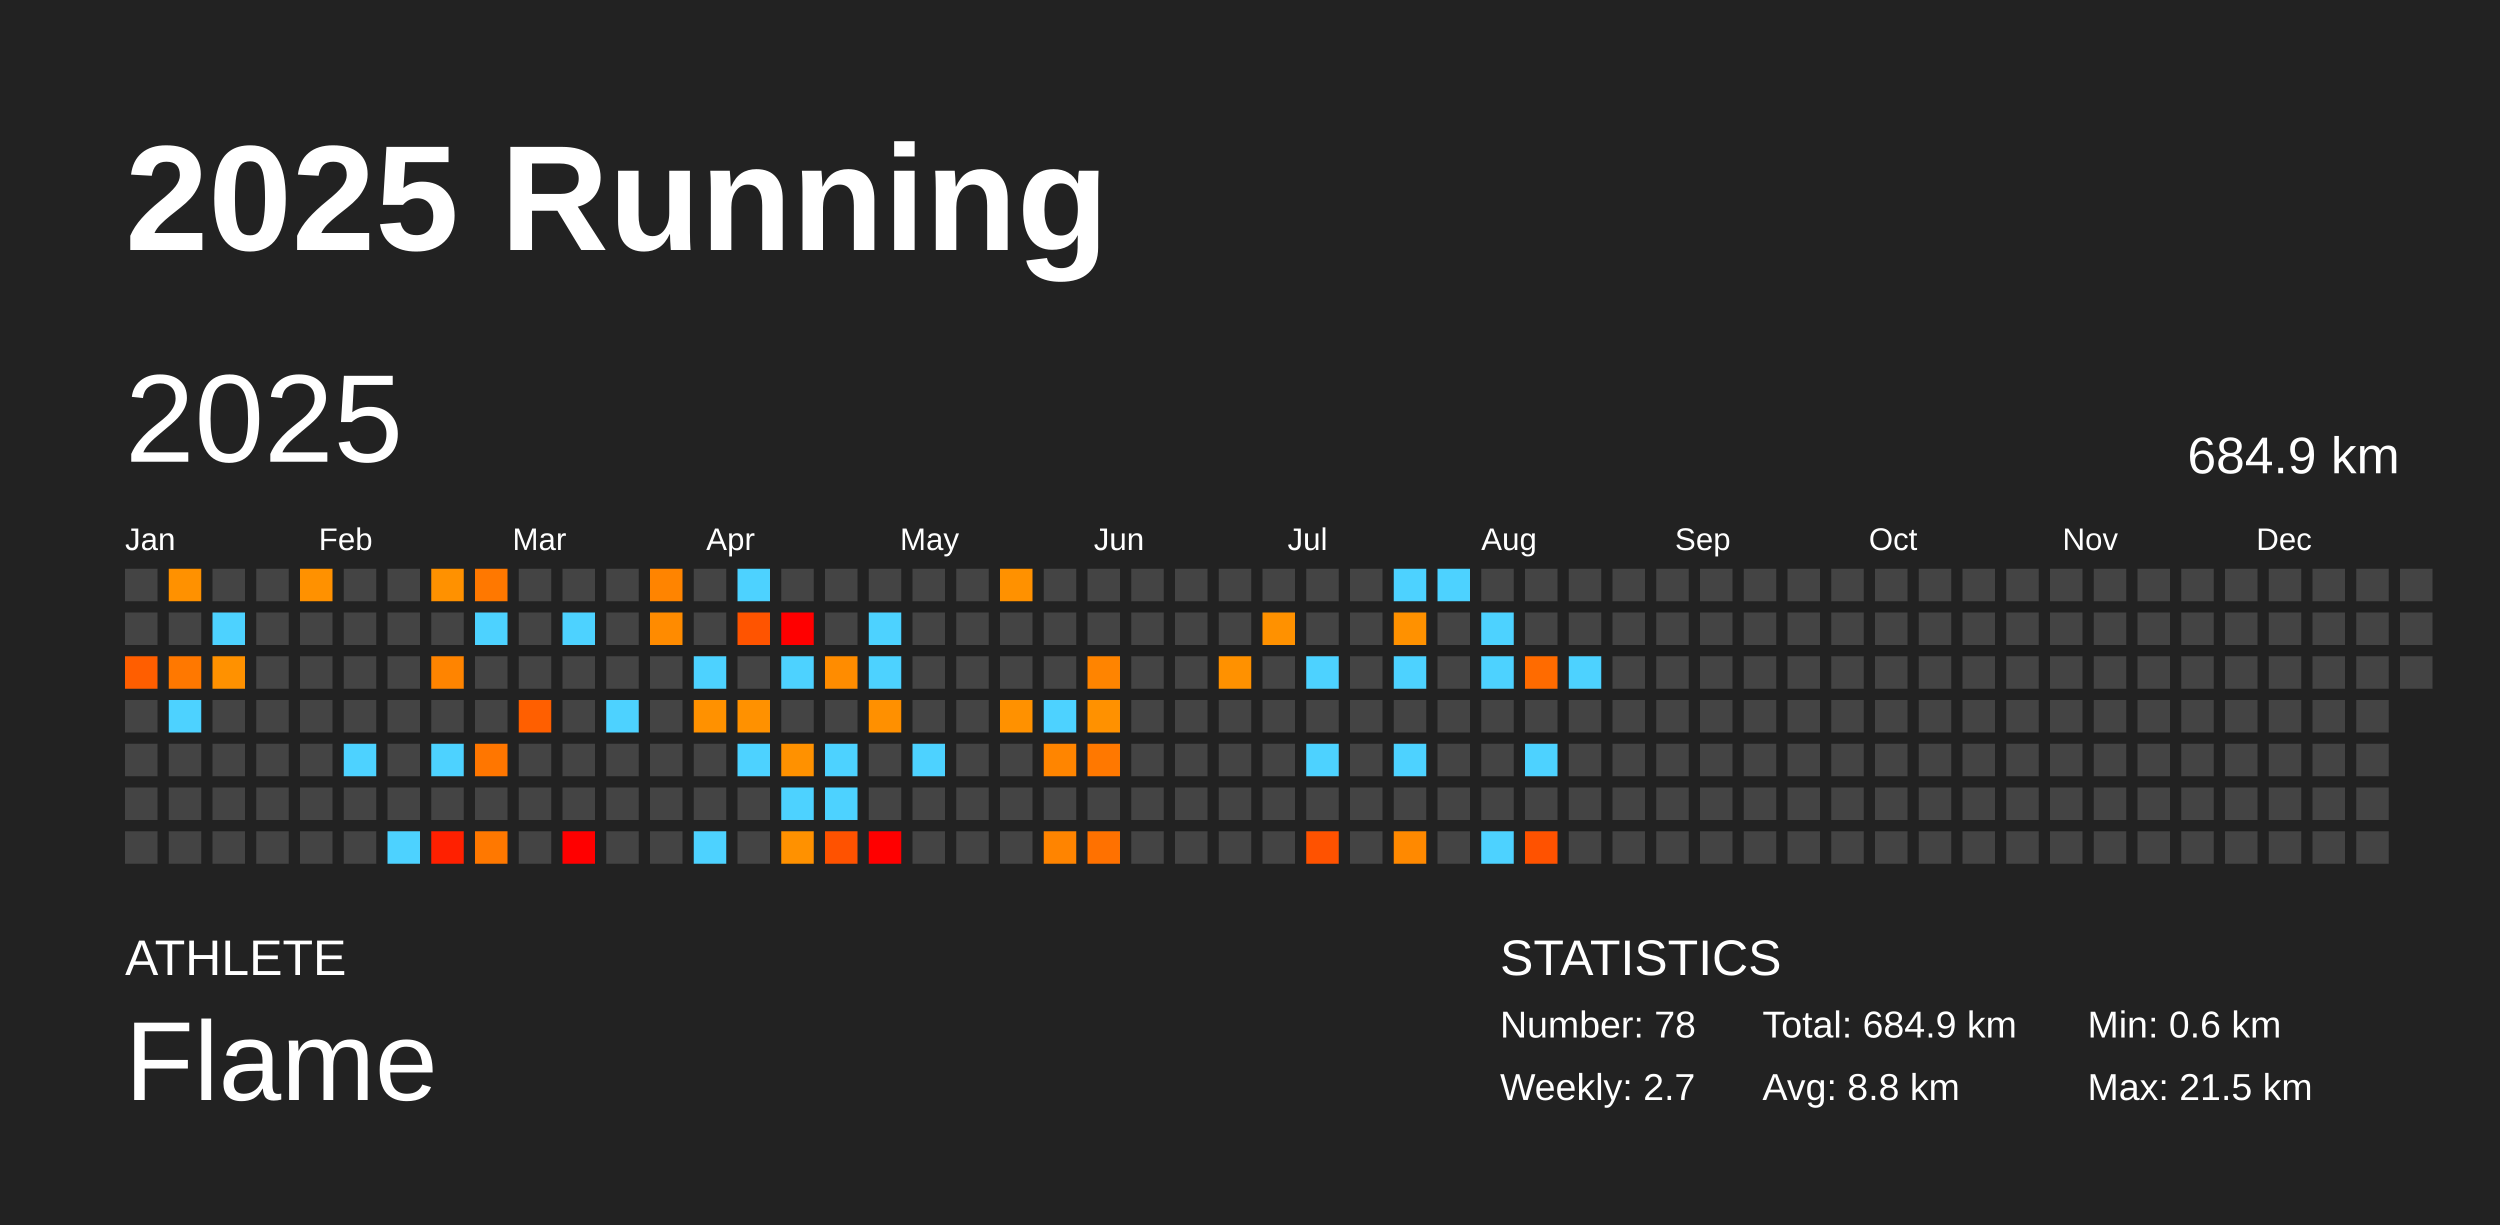
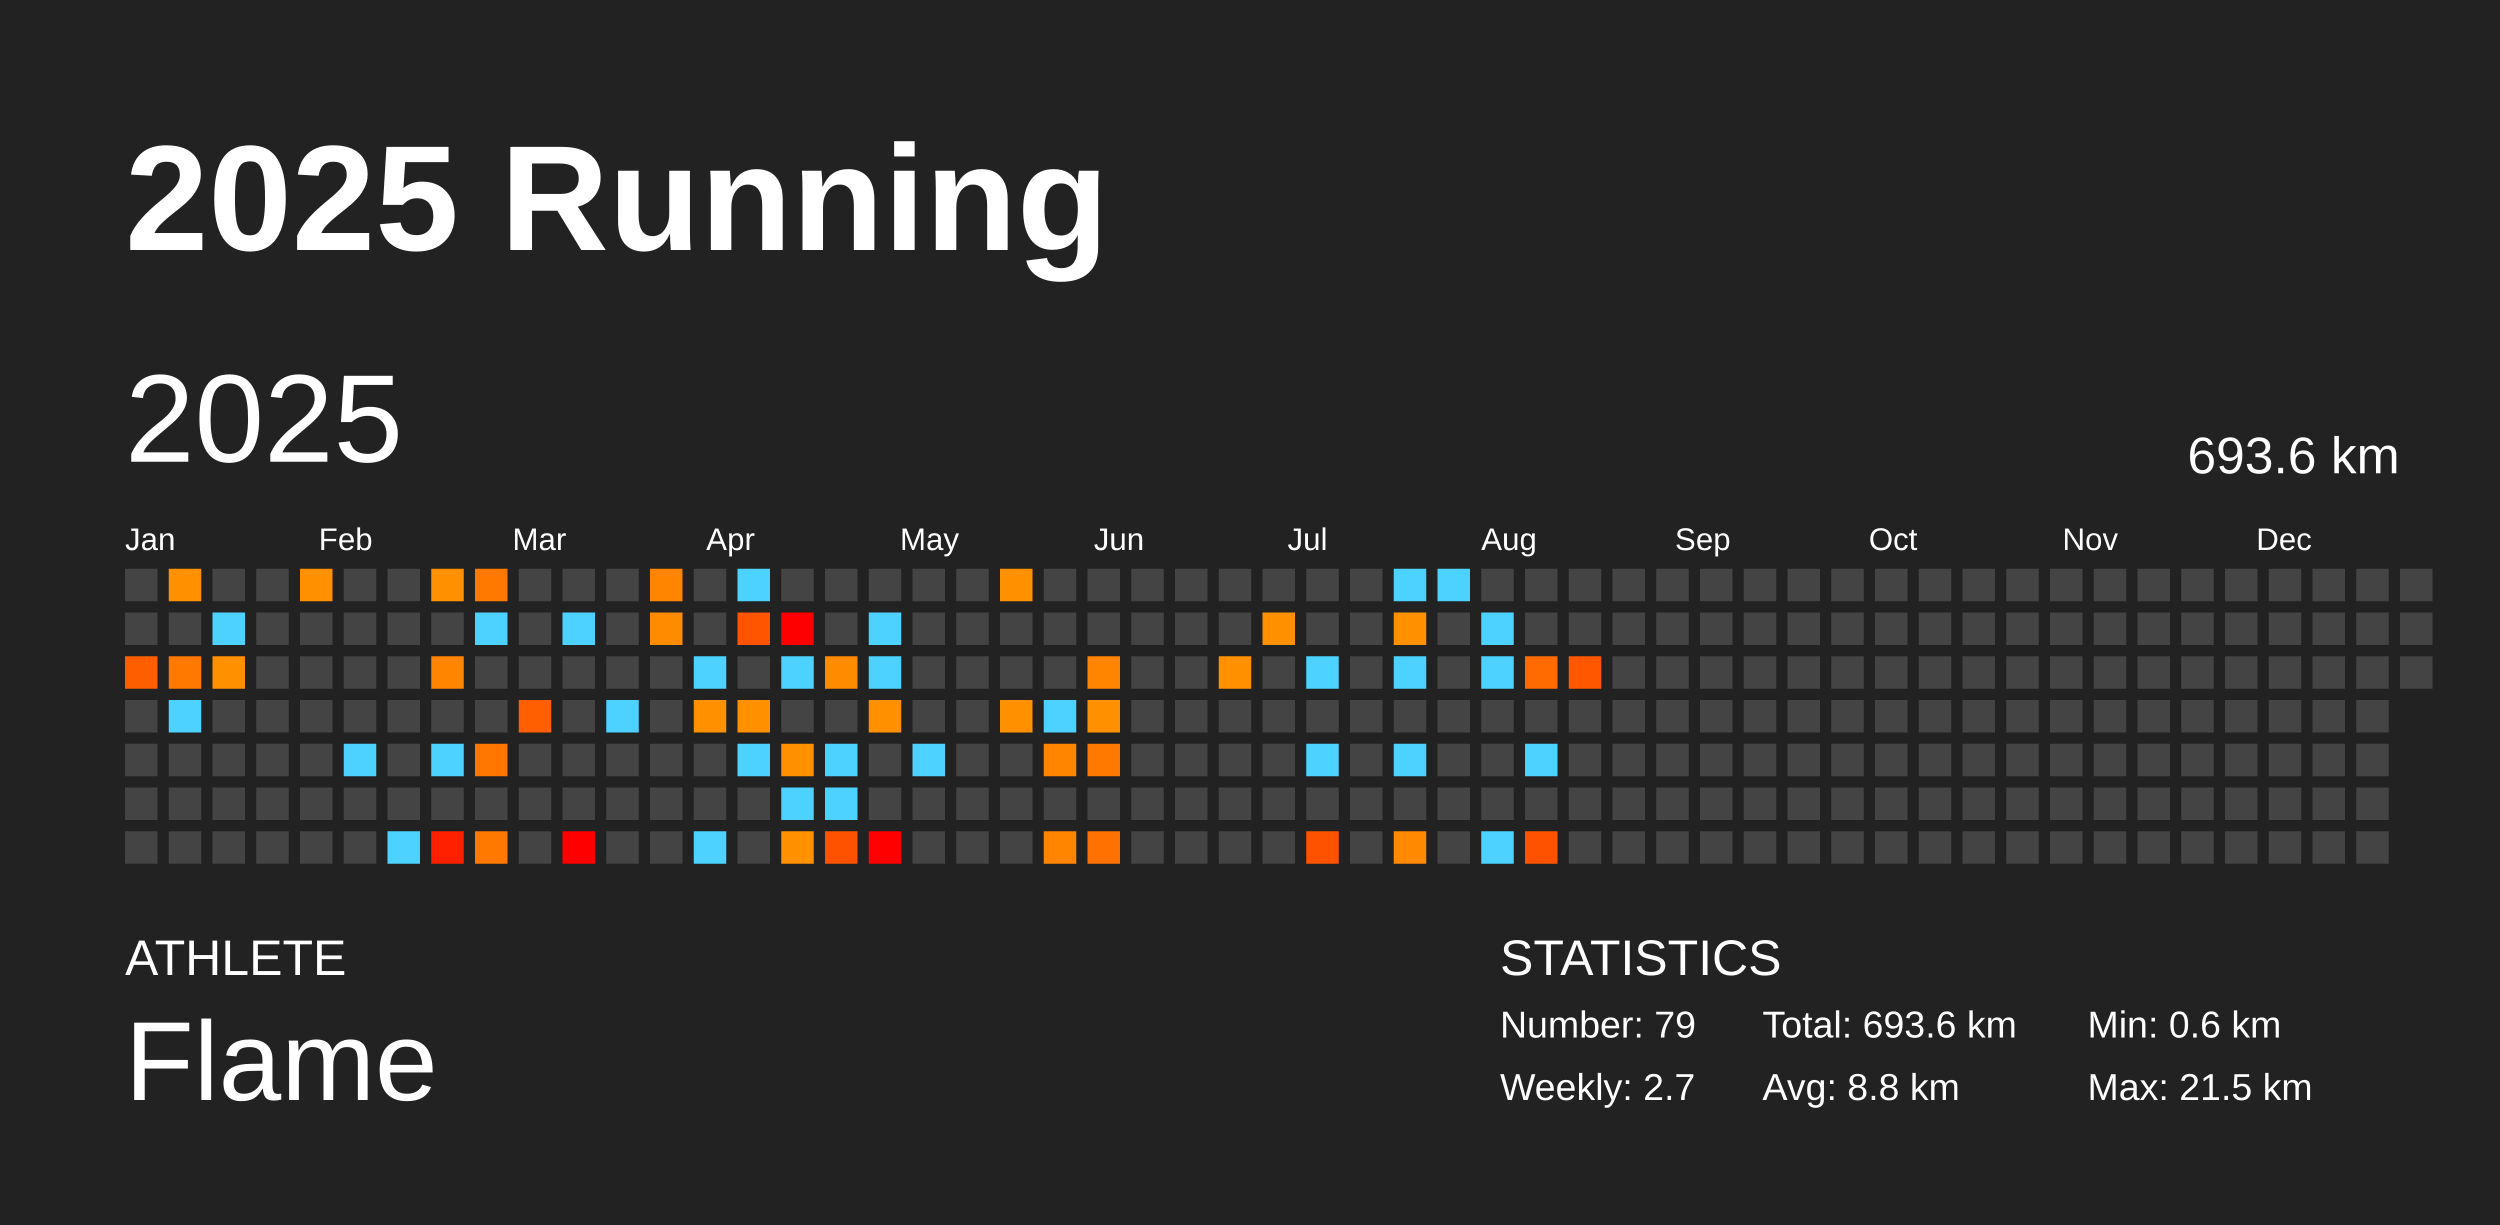
<svg xmlns="http://www.w3.org/2000/svg" baseProfile="full" height="98mm" version="1.1" viewBox="0,0,200,98" width="200mm">
  <defs />
  <rect fill="#222222" height="98" width="200" x="0" y="0" />
  <text fill="#FFFFFF" style="font-size:12px; font-family:Arial; font-weight:bold;" x="10" y="20">2025 Running</text>
  <text fill="#FFFFFF" style="font-size:4px; font-family:Arial" x="10" y="78">ATHLETE</text>
  <text fill="#FFFFFF" style="font-size:9px; font-family:Arial" x="10" y="88">Flame</text>
  <text fill="#FFFFFF" style="font-size:4px; font-family:Arial" x="120" y="78">STATISTICS</text>
-   <text fill="#FFFFFF" style="font-size:3px; font-family:Arial" x="120" y="83">Number: 78</text>
+   <text fill="#FFFFFF" style="font-size:3px; font-family:Arial" x="120" y="83">Number: 79</text>
  <text fill="#FFFFFF" style="font-size:3px; font-family:Arial" x="120" y="88">Weekly: 2.7</text>
-   <text fill="#FFFFFF" style="font-size:3px; font-family:Arial" x="141" y="83">Total: 684.9 km</text>
+   <text fill="#FFFFFF" style="font-size:3px; font-family:Arial" x="141" y="83">Total: 693.6 km</text>
  <text fill="#FFFFFF" style="font-size:3px; font-family:Arial" x="141" y="88">Avg: 8.8 km</text>
  <text fill="#FFFFFF" style="font-size:3px; font-family:Arial" x="167" y="83">Min: 0.6 km</text>
  <text fill="#FFFFFF" style="font-size:3px; font-family:Arial" x="167" y="88">Max: 21.5 km</text>
  <text dominant-baseline="hanging" fill="#FFFFFF" style="font-size:10.0px; font-family:Arial;" x="10" y="30">2025</text>
-   <text dominant-baseline="hanging" fill="#FFFFFF" style="font-size:4.125px; font-family:Arial;" x="175" y="35">684.9 km</text>
+   <text dominant-baseline="hanging" fill="#FFFFFF" style="font-size:4.125px; font-family:Arial;" x="175" y="35">693.6 km</text>
  <text fill="#FFFFFF" style="font-size:2.5px; font-family:Arial" x="10.0" y="44">Jan</text>
  <text fill="#FFFFFF" style="font-size:2.5px; font-family:Arial" x="25.5" y="44">Feb</text>
  <text fill="#FFFFFF" style="font-size:2.5px; font-family:Arial" x="41.0" y="44">Mar</text>
  <text fill="#FFFFFF" style="font-size:2.5px; font-family:Arial" x="56.5" y="44">Apr</text>
  <text fill="#FFFFFF" style="font-size:2.5px; font-family:Arial" x="72.0" y="44">May</text>
  <text fill="#FFFFFF" style="font-size:2.5px; font-family:Arial" x="87.5" y="44">Jun</text>
  <text fill="#FFFFFF" style="font-size:2.5px; font-family:Arial" x="103.0" y="44">Jul</text>
  <text fill="#FFFFFF" style="font-size:2.5px; font-family:Arial" x="118.5" y="44">Aug</text>
  <text fill="#FFFFFF" style="font-size:2.5px; font-family:Arial" x="134.0" y="44">Sep</text>
  <text fill="#FFFFFF" style="font-size:2.5px; font-family:Arial" x="149.5" y="44">Oct</text>
  <text fill="#FFFFFF" style="font-size:2.5px; font-family:Arial" x="165.0" y="44">Nov</text>
  <text fill="#FFFFFF" style="font-size:2.5px; font-family:Arial" x="180.5" y="44">Dec</text>
  <rect fill="#444444" height="2.6" width="2.6" x="10.0" y="45.5" />
  <rect fill="#444444" height="2.6" width="2.6" x="10.0" y="49.0" />
  <rect fill="#ff5e00" height="2.6" width="2.6" x="10.0" y="52.5" />
  <rect fill="#444444" height="2.6" width="2.6" x="10.0" y="56.0" />
  <rect fill="#444444" height="2.6" width="2.6" x="10.0" y="59.5" />
  <rect fill="#444444" height="2.6" width="2.6" x="10.0" y="63.0" />
  <rect fill="#444444" height="2.6" width="2.6" x="10.0" y="66.5" />
  <rect fill="#ff9100" height="2.6" width="2.6" x="13.5" y="45.5" />
  <rect fill="#444444" height="2.6" width="2.6" x="13.5" y="49.0" />
  <rect fill="#ff7800" height="2.6" width="2.6" x="13.5" y="52.5" />
  <rect fill="#4dd2ff" height="2.6" width="2.6" x="13.5" y="56.0" />
  <rect fill="#444444" height="2.6" width="2.6" x="13.5" y="59.5" />
  <rect fill="#444444" height="2.6" width="2.6" x="13.5" y="63.0" />
  <rect fill="#444444" height="2.6" width="2.6" x="13.5" y="66.5" />
  <rect fill="#444444" height="2.6" width="2.6" x="17.0" y="45.5" />
  <rect fill="#4dd2ff" height="2.6" width="2.6" x="17.0" y="49.0" />
  <rect fill="#ff9100" height="2.6" width="2.6" x="17.0" y="52.5" />
  <rect fill="#444444" height="2.6" width="2.6" x="17.0" y="56.0" />
  <rect fill="#444444" height="2.6" width="2.6" x="17.0" y="59.5" />
  <rect fill="#444444" height="2.6" width="2.6" x="17.0" y="63.0" />
  <rect fill="#444444" height="2.6" width="2.6" x="17.0" y="66.5" />
  <rect fill="#444444" height="2.6" width="2.6" x="20.5" y="45.5" />
  <rect fill="#444444" height="2.6" width="2.6" x="20.5" y="49.0" />
  <rect fill="#444444" height="2.6" width="2.6" x="20.5" y="52.5" />
  <rect fill="#444444" height="2.6" width="2.6" x="20.5" y="56.0" />
  <rect fill="#444444" height="2.6" width="2.6" x="20.5" y="59.5" />
  <rect fill="#444444" height="2.6" width="2.6" x="20.5" y="63.0" />
  <rect fill="#444444" height="2.6" width="2.6" x="20.5" y="66.5" />
  <rect fill="#ff9100" height="2.6" width="2.6" x="24.0" y="45.5" />
  <rect fill="#444444" height="2.6" width="2.6" x="24.0" y="49.0" />
  <rect fill="#444444" height="2.6" width="2.6" x="24.0" y="52.5" />
  <rect fill="#444444" height="2.6" width="2.6" x="24.0" y="56.0" />
  <rect fill="#444444" height="2.6" width="2.6" x="24.0" y="59.5" />
  <rect fill="#444444" height="2.6" width="2.6" x="24.0" y="63.0" />
  <rect fill="#444444" height="2.6" width="2.6" x="24.0" y="66.5" />
  <rect fill="#444444" height="2.6" width="2.6" x="27.5" y="45.5" />
  <rect fill="#444444" height="2.6" width="2.6" x="27.5" y="49.0" />
  <rect fill="#444444" height="2.6" width="2.6" x="27.5" y="52.5" />
  <rect fill="#444444" height="2.6" width="2.6" x="27.5" y="56.0" />
  <rect fill="#4dd2ff" height="2.6" width="2.6" x="27.5" y="59.5" />
  <rect fill="#444444" height="2.6" width="2.6" x="27.5" y="63.0" />
  <rect fill="#444444" height="2.6" width="2.6" x="27.5" y="66.5" />
  <rect fill="#444444" height="2.6" width="2.6" x="31.0" y="45.5" />
  <rect fill="#444444" height="2.6" width="2.6" x="31.0" y="49.0" />
  <rect fill="#444444" height="2.6" width="2.6" x="31.0" y="52.5" />
  <rect fill="#444444" height="2.6" width="2.6" x="31.0" y="56.0" />
  <rect fill="#444444" height="2.6" width="2.6" x="31.0" y="59.5" />
  <rect fill="#444444" height="2.6" width="2.6" x="31.0" y="63.0" />
  <rect fill="#4dd2ff" height="2.6" width="2.6" x="31.0" y="66.5" />
  <rect fill="#ff9100" height="2.6" width="2.6" x="34.5" y="45.5" />
  <rect fill="#444444" height="2.6" width="2.6" x="34.5" y="49.0" />
  <rect fill="#ff8400" height="2.6" width="2.6" x="34.5" y="52.5" />
  <rect fill="#444444" height="2.6" width="2.6" x="34.5" y="56.0" />
  <rect fill="#4dd2ff" height="2.6" width="2.6" x="34.5" y="59.5" />
  <rect fill="#444444" height="2.6" width="2.6" x="34.5" y="63.0" />
  <rect fill="#ff2000" height="2.6" width="2.6" x="34.5" y="66.5" />
  <rect fill="#ff7800" height="2.6" width="2.6" x="38.0" y="45.5" />
  <rect fill="#4dd2ff" height="2.6" width="2.6" x="38.0" y="49.0" />
  <rect fill="#444444" height="2.6" width="2.6" x="38.0" y="52.5" />
  <rect fill="#444444" height="2.6" width="2.6" x="38.0" y="56.0" />
  <rect fill="#ff7600" height="2.6" width="2.6" x="38.0" y="59.5" />
  <rect fill="#444444" height="2.6" width="2.6" x="38.0" y="63.0" />
  <rect fill="#ff7800" height="2.6" width="2.6" x="38.0" y="66.5" />
  <rect fill="#444444" height="2.6" width="2.6" x="41.5" y="45.5" />
  <rect fill="#444444" height="2.6" width="2.6" x="41.5" y="49.0" />
  <rect fill="#444444" height="2.6" width="2.6" x="41.5" y="52.5" />
  <rect fill="#ff5f00" height="2.6" width="2.6" x="41.5" y="56.0" />
  <rect fill="#444444" height="2.6" width="2.6" x="41.5" y="59.5" />
  <rect fill="#444444" height="2.6" width="2.6" x="41.5" y="63.0" />
  <rect fill="#444444" height="2.6" width="2.6" x="41.5" y="66.5" />
  <rect fill="#444444" height="2.6" width="2.6" x="45.0" y="45.5" />
  <rect fill="#4dd2ff" height="2.6" width="2.6" x="45.0" y="49.0" />
  <rect fill="#444444" height="2.6" width="2.6" x="45.0" y="52.5" />
  <rect fill="#444444" height="2.6" width="2.6" x="45.0" y="56.0" />
  <rect fill="#444444" height="2.6" width="2.6" x="45.0" y="59.5" />
  <rect fill="#444444" height="2.6" width="2.6" x="45.0" y="63.0" />
  <rect fill="red" height="2.6" width="2.6" x="45.0" y="66.5" />
  <rect fill="#444444" height="2.6" width="2.6" x="48.5" y="45.5" />
  <rect fill="#444444" height="2.6" width="2.6" x="48.5" y="49.0" />
  <rect fill="#444444" height="2.6" width="2.6" x="48.5" y="52.5" />
  <rect fill="#4dd2ff" height="2.6" width="2.6" x="48.5" y="56.0" />
  <rect fill="#444444" height="2.6" width="2.6" x="48.5" y="59.5" />
  <rect fill="#444444" height="2.6" width="2.6" x="48.5" y="63.0" />
  <rect fill="#444444" height="2.6" width="2.6" x="48.5" y="66.5" />
  <rect fill="#ff8400" height="2.6" width="2.6" x="52.0" y="45.5" />
  <rect fill="#ff8b00" height="2.6" width="2.6" x="52.0" y="49.0" />
  <rect fill="#444444" height="2.6" width="2.6" x="52.0" y="52.5" />
  <rect fill="#444444" height="2.6" width="2.6" x="52.0" y="56.0" />
  <rect fill="#444444" height="2.6" width="2.6" x="52.0" y="59.5" />
  <rect fill="#444444" height="2.6" width="2.6" x="52.0" y="63.0" />
  <rect fill="#444444" height="2.6" width="2.6" x="52.0" y="66.5" />
  <rect fill="#444444" height="2.6" width="2.6" x="55.5" y="45.5" />
  <rect fill="#444444" height="2.6" width="2.6" x="55.5" y="49.0" />
  <rect fill="#4dd2ff" height="2.6" width="2.6" x="55.5" y="52.5" />
  <rect fill="#ff9100" height="2.6" width="2.6" x="55.5" y="56.0" />
  <rect fill="#444444" height="2.6" width="2.6" x="55.5" y="59.5" />
  <rect fill="#444444" height="2.6" width="2.6" x="55.5" y="63.0" />
  <rect fill="#4dd2ff" height="2.6" width="2.6" x="55.5" y="66.5" />
  <rect fill="#4dd2ff" height="2.6" width="2.6" x="59.0" y="45.5" />
  <rect fill="#ff5400" height="2.6" width="2.6" x="59.0" y="49.0" />
  <rect fill="#444444" height="2.6" width="2.6" x="59.0" y="52.5" />
  <rect fill="#ff9100" height="2.6" width="2.6" x="59.0" y="56.0" />
  <rect fill="#4dd2ff" height="2.6" width="2.6" x="59.0" y="59.5" />
  <rect fill="#444444" height="2.6" width="2.6" x="59.0" y="63.0" />
  <rect fill="#444444" height="2.6" width="2.6" x="59.0" y="66.5" />
  <rect fill="#444444" height="2.6" width="2.6" x="62.5" y="45.5" />
  <rect fill="red" height="2.6" width="2.6" x="62.5" y="49.0" />
  <rect fill="#4dd2ff" height="2.6" width="2.6" x="62.5" y="52.5" />
  <rect fill="#444444" height="2.6" width="2.6" x="62.5" y="56.0" />
  <rect fill="#ff9100" height="2.6" width="2.6" x="62.5" y="59.5" />
  <rect fill="#4dd2ff" height="2.6" width="2.6" x="62.5" y="63.0" />
  <rect fill="#ff9100" height="2.6" width="2.6" x="62.5" y="66.5" />
  <rect fill="#444444" height="2.6" width="2.6" x="66.0" y="45.5" />
  <rect fill="#444444" height="2.6" width="2.6" x="66.0" y="49.0" />
  <rect fill="#ff8c00" height="2.6" width="2.6" x="66.0" y="52.5" />
  <rect fill="#444444" height="2.6" width="2.6" x="66.0" y="56.0" />
  <rect fill="#4dd2ff" height="2.6" width="2.6" x="66.0" y="59.5" />
  <rect fill="#4dd2ff" height="2.6" width="2.6" x="66.0" y="63.0" />
  <rect fill="#ff5200" height="2.6" width="2.6" x="66.0" y="66.5" />
  <rect fill="#444444" height="2.6" width="2.6" x="69.5" y="45.5" />
  <rect fill="#4dd2ff" height="2.6" width="2.6" x="69.5" y="49.0" />
  <rect fill="#4dd2ff" height="2.6" width="2.6" x="69.5" y="52.5" />
  <rect fill="#ff9000" height="2.6" width="2.6" x="69.5" y="56.0" />
  <rect fill="#444444" height="2.6" width="2.6" x="69.5" y="59.5" />
  <rect fill="#444444" height="2.6" width="2.6" x="69.5" y="63.0" />
  <rect fill="red" height="2.6" width="2.6" x="69.5" y="66.5" />
  <rect fill="#444444" height="2.6" width="2.6" x="73.0" y="45.5" />
  <rect fill="#444444" height="2.6" width="2.6" x="73.0" y="49.0" />
  <rect fill="#444444" height="2.6" width="2.6" x="73.0" y="52.5" />
  <rect fill="#444444" height="2.6" width="2.6" x="73.0" y="56.0" />
  <rect fill="#4dd2ff" height="2.6" width="2.6" x="73.0" y="59.5" />
  <rect fill="#444444" height="2.6" width="2.6" x="73.0" y="63.0" />
  <rect fill="#444444" height="2.6" width="2.6" x="73.0" y="66.5" />
  <rect fill="#444444" height="2.6" width="2.6" x="76.5" y="45.5" />
  <rect fill="#444444" height="2.6" width="2.6" x="76.5" y="49.0" />
  <rect fill="#444444" height="2.6" width="2.6" x="76.5" y="52.5" />
  <rect fill="#444444" height="2.6" width="2.6" x="76.5" y="56.0" />
  <rect fill="#444444" height="2.6" width="2.6" x="76.5" y="59.5" />
  <rect fill="#444444" height="2.6" width="2.6" x="76.5" y="63.0" />
  <rect fill="#444444" height="2.6" width="2.6" x="76.5" y="66.5" />
  <rect fill="#ff9100" height="2.6" width="2.6" x="80.0" y="45.5" />
  <rect fill="#444444" height="2.6" width="2.6" x="80.0" y="49.0" />
  <rect fill="#444444" height="2.6" width="2.6" x="80.0" y="52.5" />
  <rect fill="#ff9100" height="2.6" width="2.6" x="80.0" y="56.0" />
  <rect fill="#444444" height="2.6" width="2.6" x="80.0" y="59.5" />
  <rect fill="#444444" height="2.6" width="2.6" x="80.0" y="63.0" />
  <rect fill="#444444" height="2.6" width="2.6" x="80.0" y="66.5" />
  <rect fill="#444444" height="2.6" width="2.6" x="83.5" y="45.5" />
  <rect fill="#444444" height="2.6" width="2.6" x="83.5" y="49.0" />
  <rect fill="#444444" height="2.6" width="2.6" x="83.5" y="52.5" />
  <rect fill="#4dd2ff" height="2.6" width="2.6" x="83.5" y="56.0" />
  <rect fill="#ff8500" height="2.6" width="2.6" x="83.5" y="59.5" />
  <rect fill="#444444" height="2.6" width="2.6" x="83.5" y="63.0" />
  <rect fill="#ff8400" height="2.6" width="2.6" x="83.5" y="66.5" />
  <rect fill="#444444" height="2.6" width="2.6" x="87.0" y="45.5" />
  <rect fill="#444444" height="2.6" width="2.6" x="87.0" y="49.0" />
  <rect fill="#ff8400" height="2.6" width="2.6" x="87.0" y="52.5" />
  <rect fill="#ff9100" height="2.6" width="2.6" x="87.0" y="56.0" />
  <rect fill="#ff7800" height="2.6" width="2.6" x="87.0" y="59.5" />
  <rect fill="#444444" height="2.6" width="2.6" x="87.0" y="63.0" />
  <rect fill="#ff7100" height="2.6" width="2.6" x="87.0" y="66.5" />
  <rect fill="#444444" height="2.6" width="2.6" x="90.5" y="45.5" />
  <rect fill="#444444" height="2.6" width="2.6" x="90.5" y="49.0" />
  <rect fill="#444444" height="2.6" width="2.6" x="90.5" y="52.5" />
  <rect fill="#444444" height="2.6" width="2.6" x="90.5" y="56.0" />
  <rect fill="#444444" height="2.6" width="2.6" x="90.5" y="59.5" />
  <rect fill="#444444" height="2.6" width="2.6" x="90.5" y="63.0" />
  <rect fill="#444444" height="2.6" width="2.6" x="90.5" y="66.5" />
  <rect fill="#444444" height="2.6" width="2.6" x="94.0" y="45.5" />
  <rect fill="#444444" height="2.6" width="2.6" x="94.0" y="49.0" />
  <rect fill="#444444" height="2.6" width="2.6" x="94.0" y="52.5" />
  <rect fill="#444444" height="2.6" width="2.6" x="94.0" y="56.0" />
  <rect fill="#444444" height="2.6" width="2.6" x="94.0" y="59.5" />
  <rect fill="#444444" height="2.6" width="2.6" x="94.0" y="63.0" />
  <rect fill="#444444" height="2.6" width="2.6" x="94.0" y="66.5" />
  <rect fill="#444444" height="2.6" width="2.6" x="97.5" y="45.5" />
  <rect fill="#444444" height="2.6" width="2.6" x="97.5" y="49.0" />
  <rect fill="#ff9100" height="2.6" width="2.6" x="97.5" y="52.5" />
  <rect fill="#444444" height="2.6" width="2.6" x="97.5" y="56.0" />
  <rect fill="#444444" height="2.6" width="2.6" x="97.5" y="59.5" />
  <rect fill="#444444" height="2.6" width="2.6" x="97.5" y="63.0" />
  <rect fill="#444444" height="2.6" width="2.6" x="97.5" y="66.5" />
  <rect fill="#444444" height="2.6" width="2.6" x="101.0" y="45.5" />
  <rect fill="#ff9100" height="2.6" width="2.6" x="101.0" y="49.0" />
  <rect fill="#444444" height="2.6" width="2.6" x="101.0" y="52.5" />
  <rect fill="#444444" height="2.6" width="2.6" x="101.0" y="56.0" />
  <rect fill="#444444" height="2.6" width="2.6" x="101.0" y="59.5" />
  <rect fill="#444444" height="2.6" width="2.6" x="101.0" y="63.0" />
  <rect fill="#444444" height="2.6" width="2.6" x="101.0" y="66.5" />
  <rect fill="#444444" height="2.6" width="2.6" x="104.5" y="45.5" />
  <rect fill="#444444" height="2.6" width="2.6" x="104.5" y="49.0" />
  <rect fill="#4dd2ff" height="2.6" width="2.6" x="104.5" y="52.5" />
  <rect fill="#444444" height="2.6" width="2.6" x="104.5" y="56.0" />
  <rect fill="#4dd2ff" height="2.6" width="2.6" x="104.5" y="59.5" />
  <rect fill="#444444" height="2.6" width="2.6" x="104.5" y="63.0" />
  <rect fill="#ff5200" height="2.6" width="2.6" x="104.5" y="66.5" />
  <rect fill="#444444" height="2.6" width="2.6" x="108.0" y="45.5" />
  <rect fill="#444444" height="2.6" width="2.6" x="108.0" y="49.0" />
  <rect fill="#444444" height="2.6" width="2.6" x="108.0" y="52.5" />
  <rect fill="#444444" height="2.6" width="2.6" x="108.0" y="56.0" />
  <rect fill="#444444" height="2.6" width="2.6" x="108.0" y="59.5" />
  <rect fill="#444444" height="2.6" width="2.6" x="108.0" y="63.0" />
  <rect fill="#444444" height="2.6" width="2.6" x="108.0" y="66.5" />
  <rect fill="#4dd2ff" height="2.6" width="2.6" x="111.5" y="45.5" />
  <rect fill="#ff9100" height="2.6" width="2.6" x="111.5" y="49.0" />
  <rect fill="#4dd2ff" height="2.6" width="2.6" x="111.5" y="52.5" />
  <rect fill="#444444" height="2.6" width="2.6" x="111.5" y="56.0" />
  <rect fill="#4dd2ff" height="2.6" width="2.6" x="111.5" y="59.5" />
  <rect fill="#444444" height="2.6" width="2.6" x="111.5" y="63.0" />
  <rect fill="#ff8900" height="2.6" width="2.6" x="111.5" y="66.5" />
  <rect fill="#4dd2ff" height="2.6" width="2.6" x="115.0" y="45.5" />
  <rect fill="#444444" height="2.6" width="2.6" x="115.0" y="49.0" />
  <rect fill="#444444" height="2.6" width="2.6" x="115.0" y="52.5" />
  <rect fill="#444444" height="2.6" width="2.6" x="115.0" y="56.0" />
  <rect fill="#444444" height="2.6" width="2.6" x="115.0" y="59.5" />
  <rect fill="#444444" height="2.6" width="2.6" x="115.0" y="63.0" />
  <rect fill="#444444" height="2.6" width="2.6" x="115.0" y="66.5" />
  <rect fill="#444444" height="2.6" width="2.6" x="118.5" y="45.5" />
  <rect fill="#4dd2ff" height="2.6" width="2.6" x="118.5" y="49.0" />
  <rect fill="#4dd2ff" height="2.6" width="2.6" x="118.5" y="52.5" />
  <rect fill="#444444" height="2.6" width="2.6" x="118.5" y="56.0" />
  <rect fill="#444444" height="2.6" width="2.6" x="118.5" y="59.5" />
  <rect fill="#444444" height="2.6" width="2.6" x="118.5" y="63.0" />
  <rect fill="#4dd2ff" height="2.6" width="2.6" x="118.5" y="66.5" />
  <rect fill="#444444" height="2.6" width="2.6" x="122.0" y="45.5" />
  <rect fill="#444444" height="2.6" width="2.6" x="122.0" y="49.0" />
  <rect fill="#ff6b00" height="2.6" width="2.6" x="122.0" y="52.5" />
  <rect fill="#444444" height="2.6" width="2.6" x="122.0" y="56.0" />
  <rect fill="#4dd2ff" height="2.6" width="2.6" x="122.0" y="59.5" />
  <rect fill="#444444" height="2.6" width="2.6" x="122.0" y="63.0" />
  <rect fill="#ff5200" height="2.6" width="2.6" x="122.0" y="66.5" />
  <rect fill="#444444" height="2.6" width="2.6" x="125.5" y="45.5" />
  <rect fill="#444444" height="2.6" width="2.6" x="125.5" y="49.0" />
-   <rect fill="#4dd2ff" height="2.6" width="2.6" x="125.5" y="52.5" />
+   <rect fill="#ff5600" height="2.6" width="2.6" x="125.5" y="52.5" />
  <rect fill="#444444" height="2.6" width="2.6" x="125.5" y="56.0" />
  <rect fill="#444444" height="2.6" width="2.6" x="125.5" y="59.5" />
  <rect fill="#444444" height="2.6" width="2.6" x="125.5" y="63.0" />
  <rect fill="#444444" height="2.6" width="2.6" x="125.5" y="66.5" />
  <rect fill="#444444" height="2.6" width="2.6" x="129.0" y="45.5" />
  <rect fill="#444444" height="2.6" width="2.6" x="129.0" y="49.0" />
  <rect fill="#444444" height="2.6" width="2.6" x="129.0" y="52.5" />
  <rect fill="#444444" height="2.6" width="2.6" x="129.0" y="56.0" />
  <rect fill="#444444" height="2.6" width="2.6" x="129.0" y="59.5" />
  <rect fill="#444444" height="2.6" width="2.6" x="129.0" y="63.0" />
  <rect fill="#444444" height="2.6" width="2.6" x="129.0" y="66.5" />
  <rect fill="#444444" height="2.6" width="2.6" x="132.5" y="45.5" />
  <rect fill="#444444" height="2.6" width="2.6" x="132.5" y="49.0" />
  <rect fill="#444444" height="2.6" width="2.6" x="132.5" y="52.5" />
  <rect fill="#444444" height="2.6" width="2.6" x="132.5" y="56.0" />
  <rect fill="#444444" height="2.6" width="2.6" x="132.5" y="59.5" />
  <rect fill="#444444" height="2.6" width="2.6" x="132.5" y="63.0" />
  <rect fill="#444444" height="2.6" width="2.6" x="132.5" y="66.5" />
  <rect fill="#444444" height="2.6" width="2.6" x="136.0" y="45.5" />
  <rect fill="#444444" height="2.6" width="2.6" x="136.0" y="49.0" />
  <rect fill="#444444" height="2.6" width="2.6" x="136.0" y="52.5" />
  <rect fill="#444444" height="2.6" width="2.6" x="136.0" y="56.0" />
  <rect fill="#444444" height="2.6" width="2.6" x="136.0" y="59.5" />
  <rect fill="#444444" height="2.6" width="2.6" x="136.0" y="63.0" />
  <rect fill="#444444" height="2.6" width="2.6" x="136.0" y="66.5" />
  <rect fill="#444444" height="2.6" width="2.6" x="139.5" y="45.5" />
  <rect fill="#444444" height="2.6" width="2.6" x="139.5" y="49.0" />
  <rect fill="#444444" height="2.6" width="2.6" x="139.5" y="52.5" />
  <rect fill="#444444" height="2.6" width="2.6" x="139.5" y="56.0" />
  <rect fill="#444444" height="2.6" width="2.6" x="139.5" y="59.5" />
  <rect fill="#444444" height="2.6" width="2.6" x="139.5" y="63.0" />
  <rect fill="#444444" height="2.6" width="2.6" x="139.5" y="66.5" />
  <rect fill="#444444" height="2.6" width="2.6" x="143.0" y="45.5" />
  <rect fill="#444444" height="2.6" width="2.6" x="143.0" y="49.0" />
  <rect fill="#444444" height="2.6" width="2.6" x="143.0" y="52.5" />
  <rect fill="#444444" height="2.6" width="2.6" x="143.0" y="56.0" />
  <rect fill="#444444" height="2.6" width="2.6" x="143.0" y="59.5" />
  <rect fill="#444444" height="2.6" width="2.6" x="143.0" y="63.0" />
  <rect fill="#444444" height="2.6" width="2.6" x="143.0" y="66.5" />
  <rect fill="#444444" height="2.6" width="2.6" x="146.5" y="45.5" />
  <rect fill="#444444" height="2.6" width="2.6" x="146.5" y="49.0" />
  <rect fill="#444444" height="2.6" width="2.6" x="146.5" y="52.5" />
  <rect fill="#444444" height="2.6" width="2.6" x="146.5" y="56.0" />
  <rect fill="#444444" height="2.6" width="2.6" x="146.5" y="59.5" />
  <rect fill="#444444" height="2.6" width="2.6" x="146.5" y="63.0" />
  <rect fill="#444444" height="2.6" width="2.6" x="146.5" y="66.5" />
  <rect fill="#444444" height="2.6" width="2.6" x="150.0" y="45.5" />
  <rect fill="#444444" height="2.6" width="2.6" x="150.0" y="49.0" />
  <rect fill="#444444" height="2.6" width="2.6" x="150.0" y="52.5" />
  <rect fill="#444444" height="2.6" width="2.6" x="150.0" y="56.0" />
  <rect fill="#444444" height="2.6" width="2.6" x="150.0" y="59.5" />
  <rect fill="#444444" height="2.6" width="2.6" x="150.0" y="63.0" />
  <rect fill="#444444" height="2.6" width="2.6" x="150.0" y="66.5" />
  <rect fill="#444444" height="2.6" width="2.6" x="153.5" y="45.5" />
  <rect fill="#444444" height="2.6" width="2.6" x="153.5" y="49.0" />
  <rect fill="#444444" height="2.6" width="2.6" x="153.5" y="52.5" />
  <rect fill="#444444" height="2.6" width="2.6" x="153.5" y="56.0" />
  <rect fill="#444444" height="2.6" width="2.6" x="153.5" y="59.5" />
  <rect fill="#444444" height="2.6" width="2.6" x="153.5" y="63.0" />
  <rect fill="#444444" height="2.6" width="2.6" x="153.5" y="66.5" />
  <rect fill="#444444" height="2.6" width="2.6" x="157.0" y="45.5" />
  <rect fill="#444444" height="2.6" width="2.6" x="157.0" y="49.0" />
  <rect fill="#444444" height="2.6" width="2.6" x="157.0" y="52.5" />
  <rect fill="#444444" height="2.6" width="2.6" x="157.0" y="56.0" />
  <rect fill="#444444" height="2.6" width="2.6" x="157.0" y="59.5" />
  <rect fill="#444444" height="2.6" width="2.6" x="157.0" y="63.0" />
  <rect fill="#444444" height="2.6" width="2.6" x="157.0" y="66.5" />
  <rect fill="#444444" height="2.6" width="2.6" x="160.5" y="45.5" />
  <rect fill="#444444" height="2.6" width="2.6" x="160.5" y="49.0" />
  <rect fill="#444444" height="2.6" width="2.6" x="160.5" y="52.5" />
  <rect fill="#444444" height="2.6" width="2.6" x="160.5" y="56.0" />
  <rect fill="#444444" height="2.6" width="2.6" x="160.5" y="59.5" />
  <rect fill="#444444" height="2.6" width="2.6" x="160.5" y="63.0" />
  <rect fill="#444444" height="2.6" width="2.6" x="160.5" y="66.5" />
  <rect fill="#444444" height="2.6" width="2.6" x="164.0" y="45.5" />
  <rect fill="#444444" height="2.6" width="2.6" x="164.0" y="49.0" />
  <rect fill="#444444" height="2.6" width="2.6" x="164.0" y="52.5" />
  <rect fill="#444444" height="2.6" width="2.6" x="164.0" y="56.0" />
  <rect fill="#444444" height="2.6" width="2.6" x="164.0" y="59.5" />
  <rect fill="#444444" height="2.6" width="2.6" x="164.0" y="63.0" />
  <rect fill="#444444" height="2.6" width="2.6" x="164.0" y="66.5" />
  <rect fill="#444444" height="2.6" width="2.6" x="167.5" y="45.5" />
  <rect fill="#444444" height="2.6" width="2.6" x="167.5" y="49.0" />
  <rect fill="#444444" height="2.6" width="2.6" x="167.5" y="52.5" />
  <rect fill="#444444" height="2.6" width="2.6" x="167.5" y="56.0" />
  <rect fill="#444444" height="2.6" width="2.6" x="167.5" y="59.5" />
  <rect fill="#444444" height="2.6" width="2.6" x="167.5" y="63.0" />
  <rect fill="#444444" height="2.6" width="2.6" x="167.5" y="66.5" />
  <rect fill="#444444" height="2.6" width="2.6" x="171.0" y="45.5" />
  <rect fill="#444444" height="2.6" width="2.6" x="171.0" y="49.0" />
  <rect fill="#444444" height="2.6" width="2.6" x="171.0" y="52.5" />
  <rect fill="#444444" height="2.6" width="2.6" x="171.0" y="56.0" />
  <rect fill="#444444" height="2.6" width="2.6" x="171.0" y="59.5" />
  <rect fill="#444444" height="2.6" width="2.6" x="171.0" y="63.0" />
  <rect fill="#444444" height="2.6" width="2.6" x="171.0" y="66.5" />
  <rect fill="#444444" height="2.6" width="2.6" x="174.5" y="45.5" />
  <rect fill="#444444" height="2.6" width="2.6" x="174.5" y="49.0" />
  <rect fill="#444444" height="2.6" width="2.6" x="174.5" y="52.5" />
  <rect fill="#444444" height="2.6" width="2.6" x="174.5" y="56.0" />
  <rect fill="#444444" height="2.6" width="2.6" x="174.5" y="59.5" />
  <rect fill="#444444" height="2.6" width="2.6" x="174.5" y="63.0" />
  <rect fill="#444444" height="2.6" width="2.6" x="174.5" y="66.5" />
  <rect fill="#444444" height="2.6" width="2.6" x="178.0" y="45.5" />
  <rect fill="#444444" height="2.6" width="2.6" x="178.0" y="49.0" />
  <rect fill="#444444" height="2.6" width="2.6" x="178.0" y="52.5" />
  <rect fill="#444444" height="2.6" width="2.6" x="178.0" y="56.0" />
  <rect fill="#444444" height="2.6" width="2.6" x="178.0" y="59.5" />
  <rect fill="#444444" height="2.6" width="2.6" x="178.0" y="63.0" />
  <rect fill="#444444" height="2.6" width="2.6" x="178.0" y="66.5" />
  <rect fill="#444444" height="2.6" width="2.6" x="181.5" y="45.5" />
  <rect fill="#444444" height="2.6" width="2.6" x="181.5" y="49.0" />
  <rect fill="#444444" height="2.6" width="2.6" x="181.5" y="52.5" />
  <rect fill="#444444" height="2.6" width="2.6" x="181.5" y="56.0" />
  <rect fill="#444444" height="2.6" width="2.6" x="181.5" y="59.5" />
  <rect fill="#444444" height="2.6" width="2.6" x="181.5" y="63.0" />
  <rect fill="#444444" height="2.6" width="2.6" x="181.5" y="66.5" />
  <rect fill="#444444" height="2.6" width="2.6" x="185.0" y="45.5" />
  <rect fill="#444444" height="2.6" width="2.6" x="185.0" y="49.0" />
  <rect fill="#444444" height="2.6" width="2.6" x="185.0" y="52.5" />
  <rect fill="#444444" height="2.6" width="2.6" x="185.0" y="56.0" />
  <rect fill="#444444" height="2.6" width="2.6" x="185.0" y="59.5" />
  <rect fill="#444444" height="2.6" width="2.6" x="185.0" y="63.0" />
  <rect fill="#444444" height="2.6" width="2.6" x="185.0" y="66.5" />
  <rect fill="#444444" height="2.6" width="2.6" x="188.5" y="45.5" />
  <rect fill="#444444" height="2.6" width="2.6" x="188.5" y="49.0" />
  <rect fill="#444444" height="2.6" width="2.6" x="188.5" y="52.5" />
  <rect fill="#444444" height="2.6" width="2.6" x="188.5" y="56.0" />
  <rect fill="#444444" height="2.6" width="2.6" x="188.5" y="59.5" />
  <rect fill="#444444" height="2.6" width="2.6" x="188.5" y="63.0" />
  <rect fill="#444444" height="2.6" width="2.6" x="188.5" y="66.5" />
  <rect fill="#444444" height="2.6" width="2.6" x="192.0" y="45.5" />
  <rect fill="#444444" height="2.6" width="2.6" x="192.0" y="49.0" />
  <rect fill="#444444" height="2.6" width="2.6" x="192.0" y="52.5" />
</svg>
